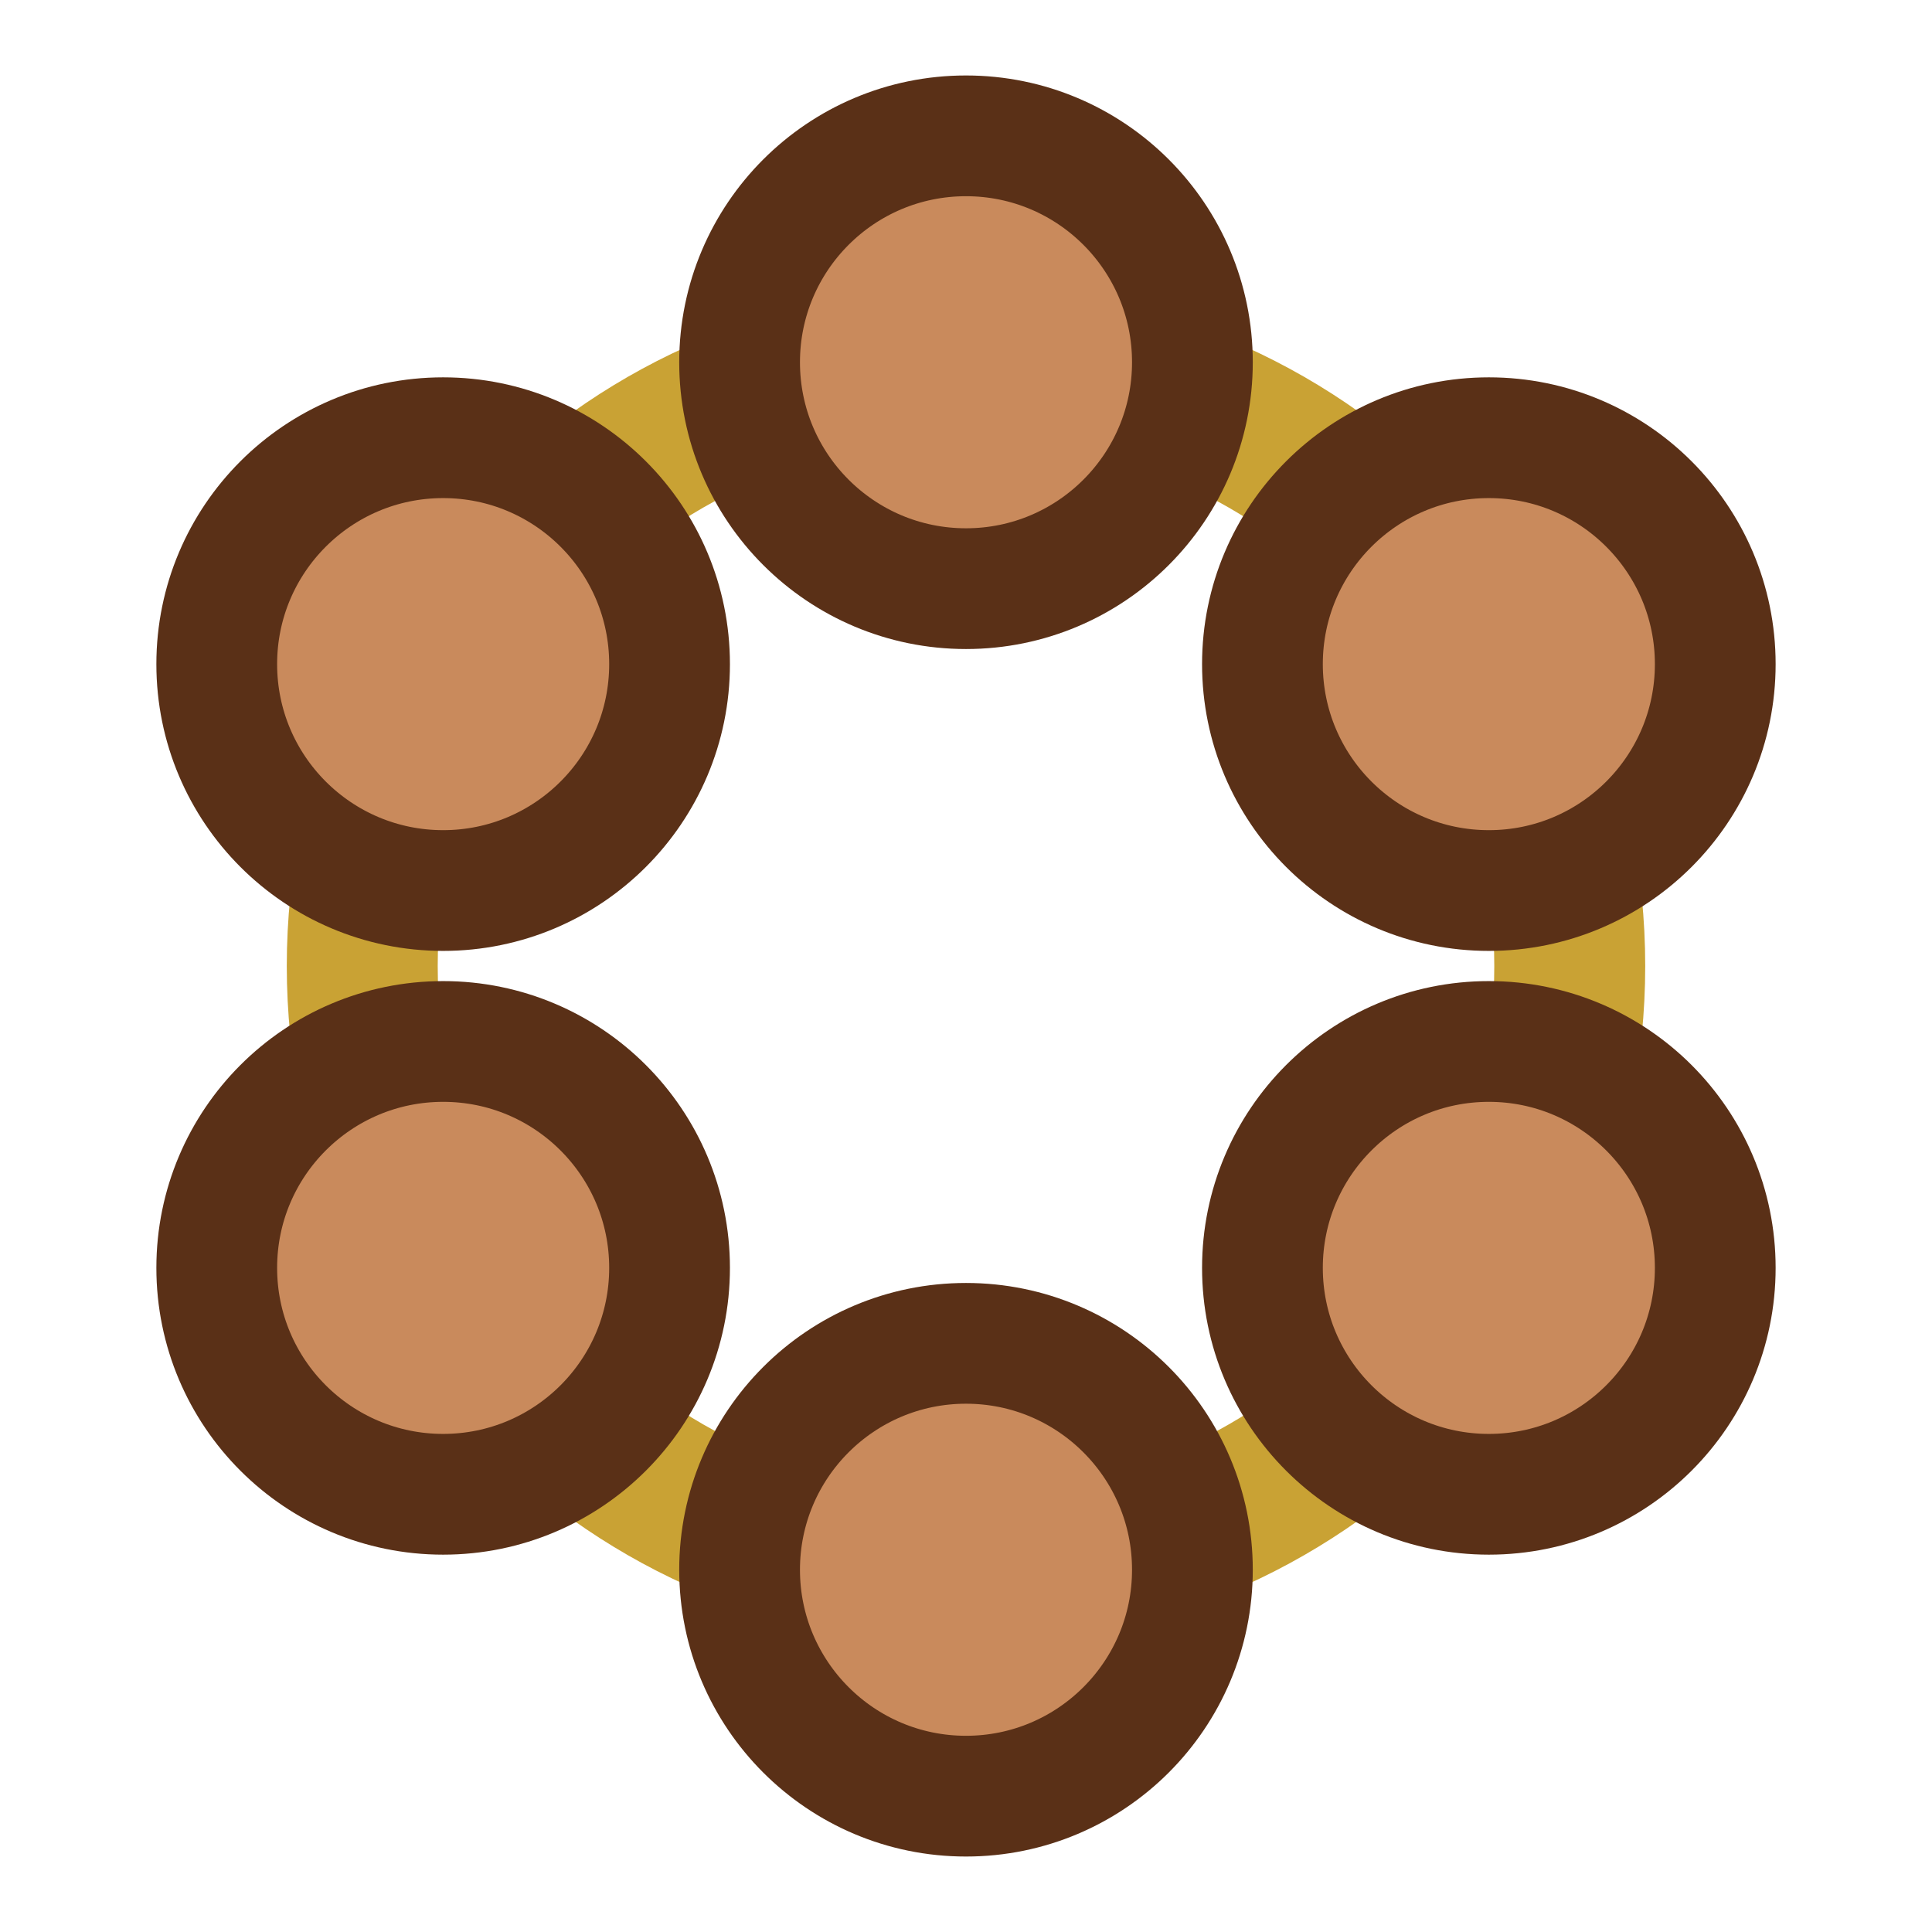
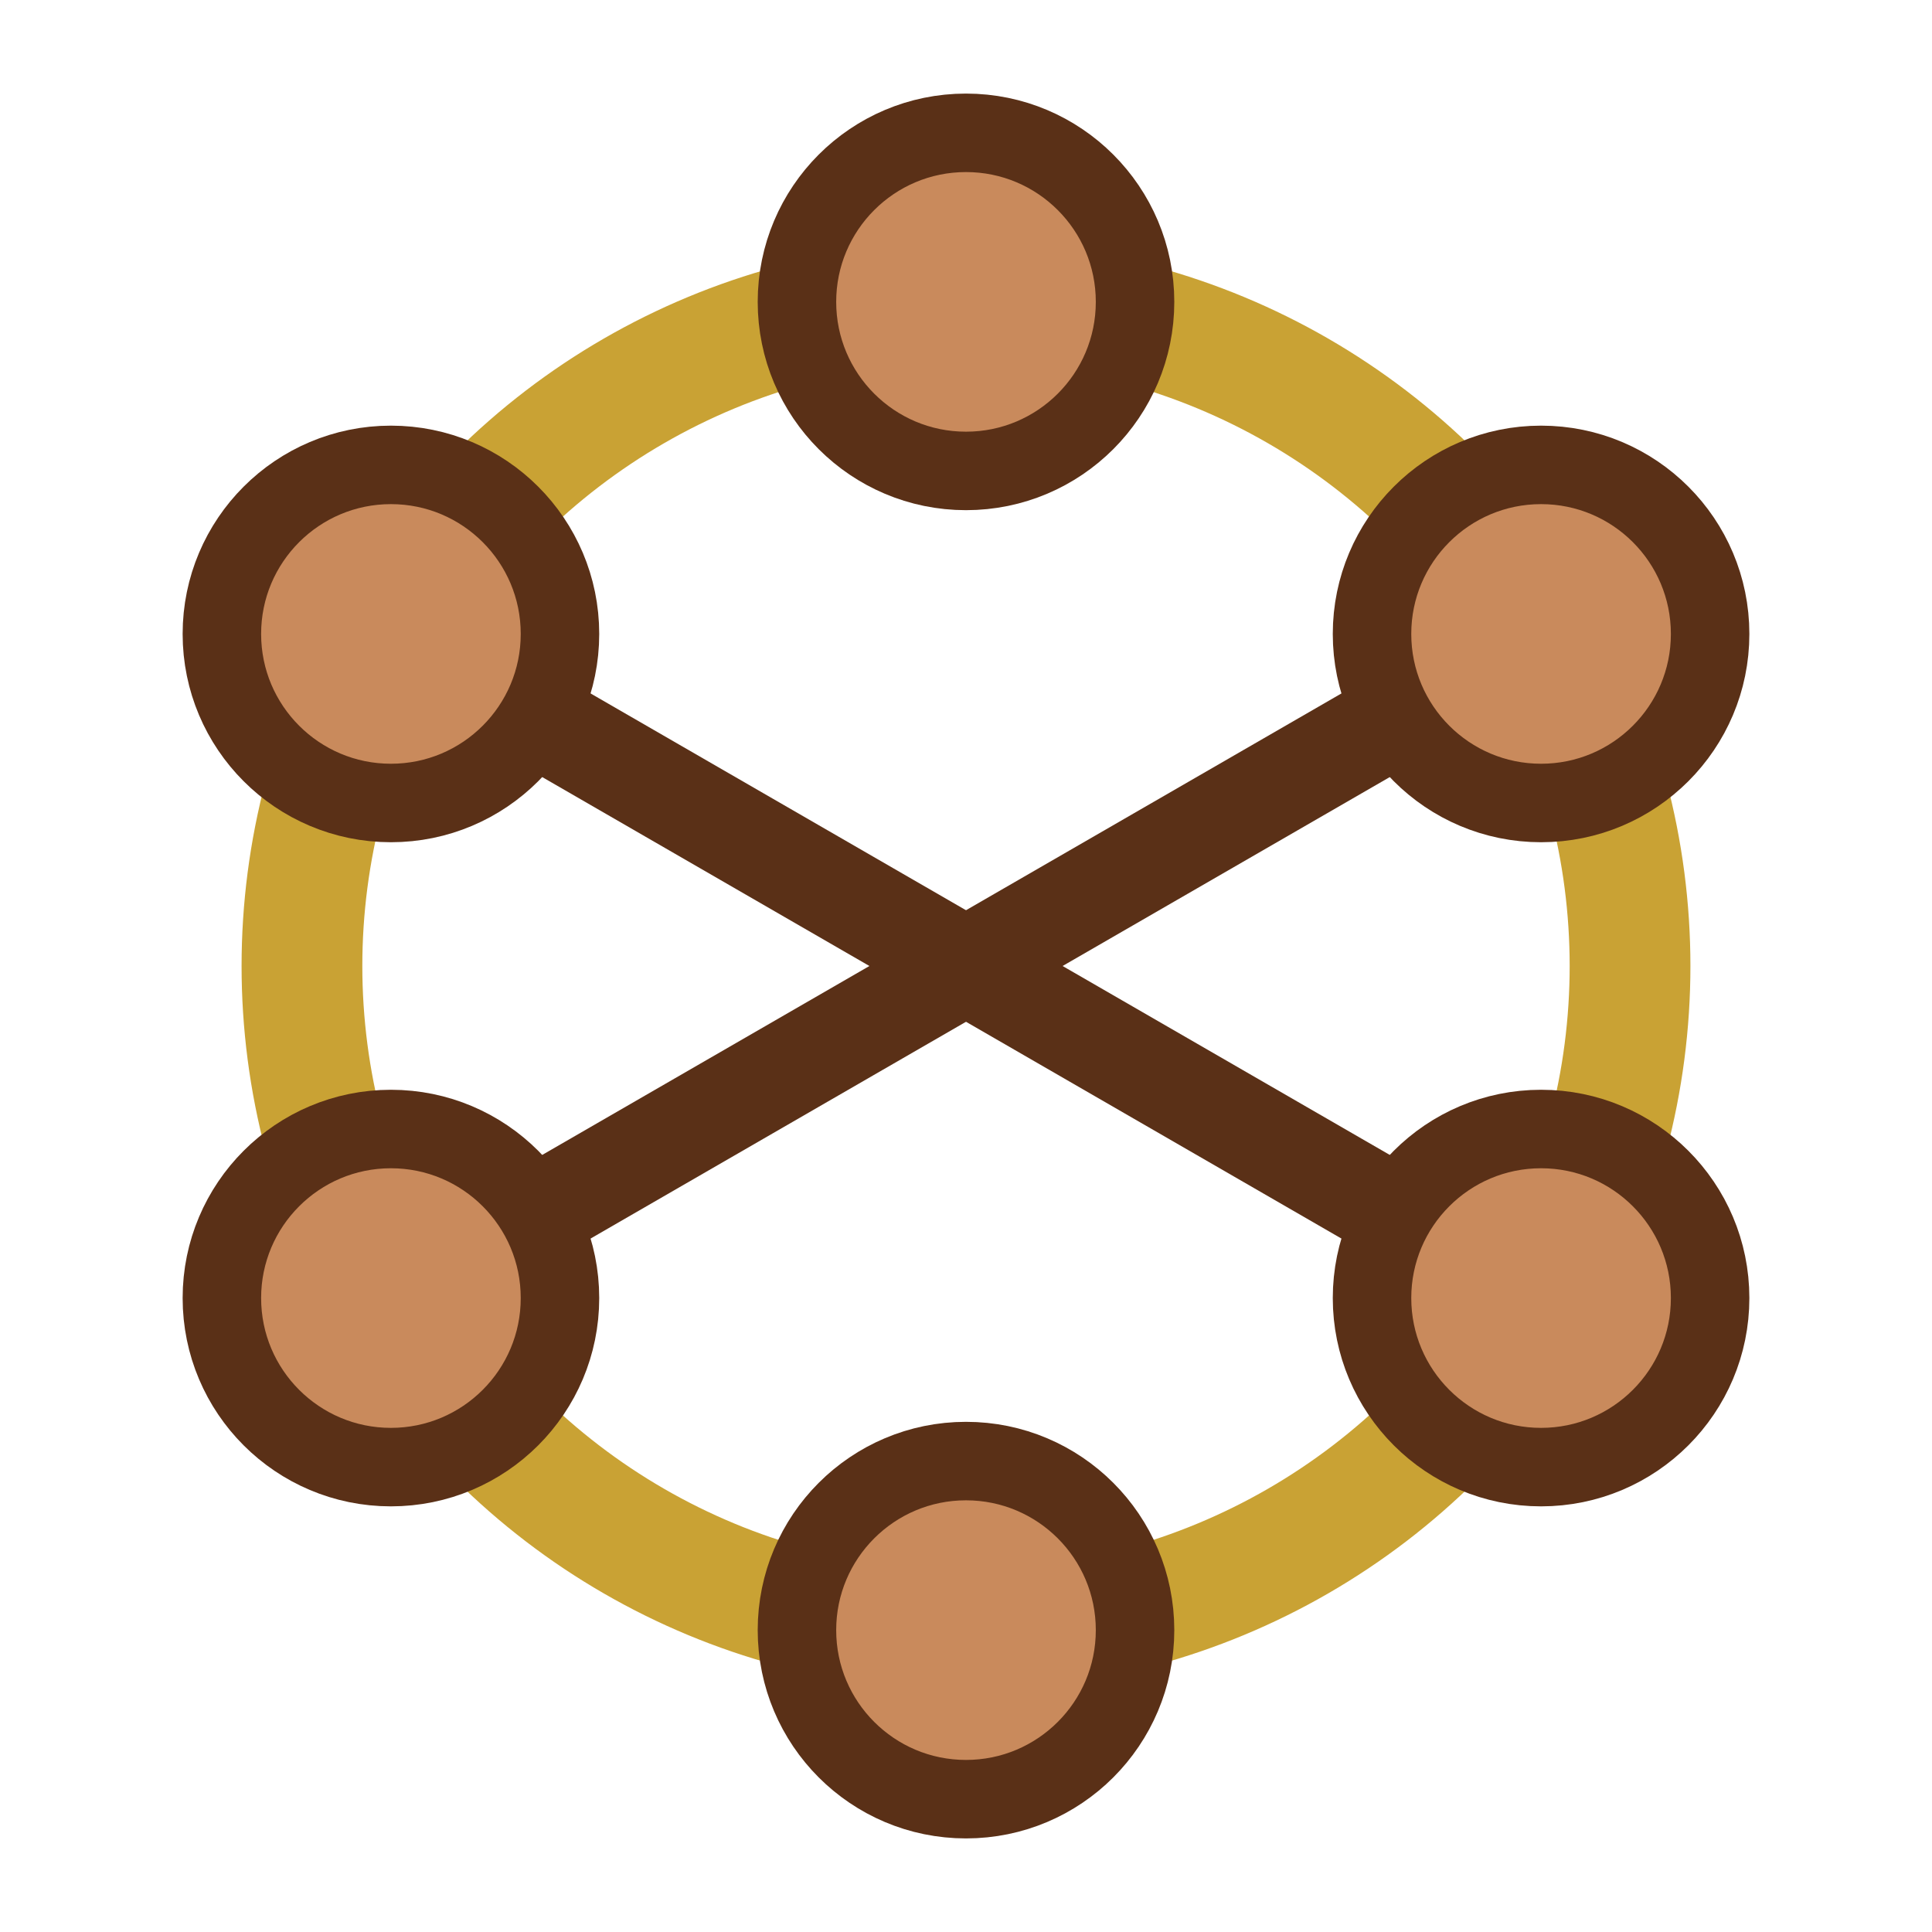
<svg xmlns="http://www.w3.org/2000/svg" viewBox="0 0 64 64" role="img" aria-label="">
-   <circle cx="32" cy="32" r="20" fill="none" stroke="#c9a234" stroke-width="5" />
-   <circle cx="32.00" cy="12.00" r="7.5" fill="#c98a5c" stroke="#5a3017" stroke-width="4" />
-   <circle cx="49.32" cy="22.00" r="7.5" fill="#c98a5c" stroke="#5a3017" stroke-width="4" />
-   <circle cx="49.32" cy="42.00" r="7.5" fill="#c98a5c" stroke="#5a3017" stroke-width="4" />
-   <circle cx="32.00" cy="52.00" r="7.5" fill="#c98a5c" stroke="#5a3017" stroke-width="4" />
-   <circle cx="14.68" cy="42.00" r="7.5" fill="#c98a5c" stroke="#5a3017" stroke-width="4" />
-   <circle cx="14.68" cy="22.00" r="7.5" fill="#c98a5c" stroke="#5a3017" stroke-width="4" />
+   <g fill="none" stroke="#c9a234" stroke-width="4" stroke-linecap="round">
+     <path d="M32.00 10.00 A22 22 0 0 1 51.05 21.00" />
+     <path d="M51.05 21.00 A22 22 0 0 1 51.05 43.00" />
+     <path d="M51.05 43.00 A22 22 0 0 1 32.00 54.00" />
+     <path d="M32.00 54.00 A22 22 0 0 1 12.95 43.00" />
+     <path d="M12.95 43.00 A22 22 0 0 1 12.95 21.00" />
+     <path d="M12.95 21.00 A22 22 0 0 1 32.00 10.00" />
+   </g>
+   <g fill="none" stroke="#5a3017" stroke-width="3.2" stroke-linecap="round">
+     <path d="M51.05 21.00 Q32.00 32.00 12.95 43.00" />
+     <path d="M51.05 43.00 Q32.00 32.00 12.95 21.00" />
+   </g>
+   <g fill="#c98a5c" stroke="#5a3017" stroke-width="2.6">
+     <circle cx="32.00" cy="10.00" r="5.6" />
+     <circle cx="51.05" cy="21.00" r="5.6" />
+     <circle cx="51.05" cy="43.00" r="5.6" />
+     <circle cx="32.00" cy="54.00" r="5.6" />
+     <circle cx="12.95" cy="43.00" r="5.6" />
+     <circle cx="12.95" cy="21.00" r="5.6" />
+   </g>
</svg>
